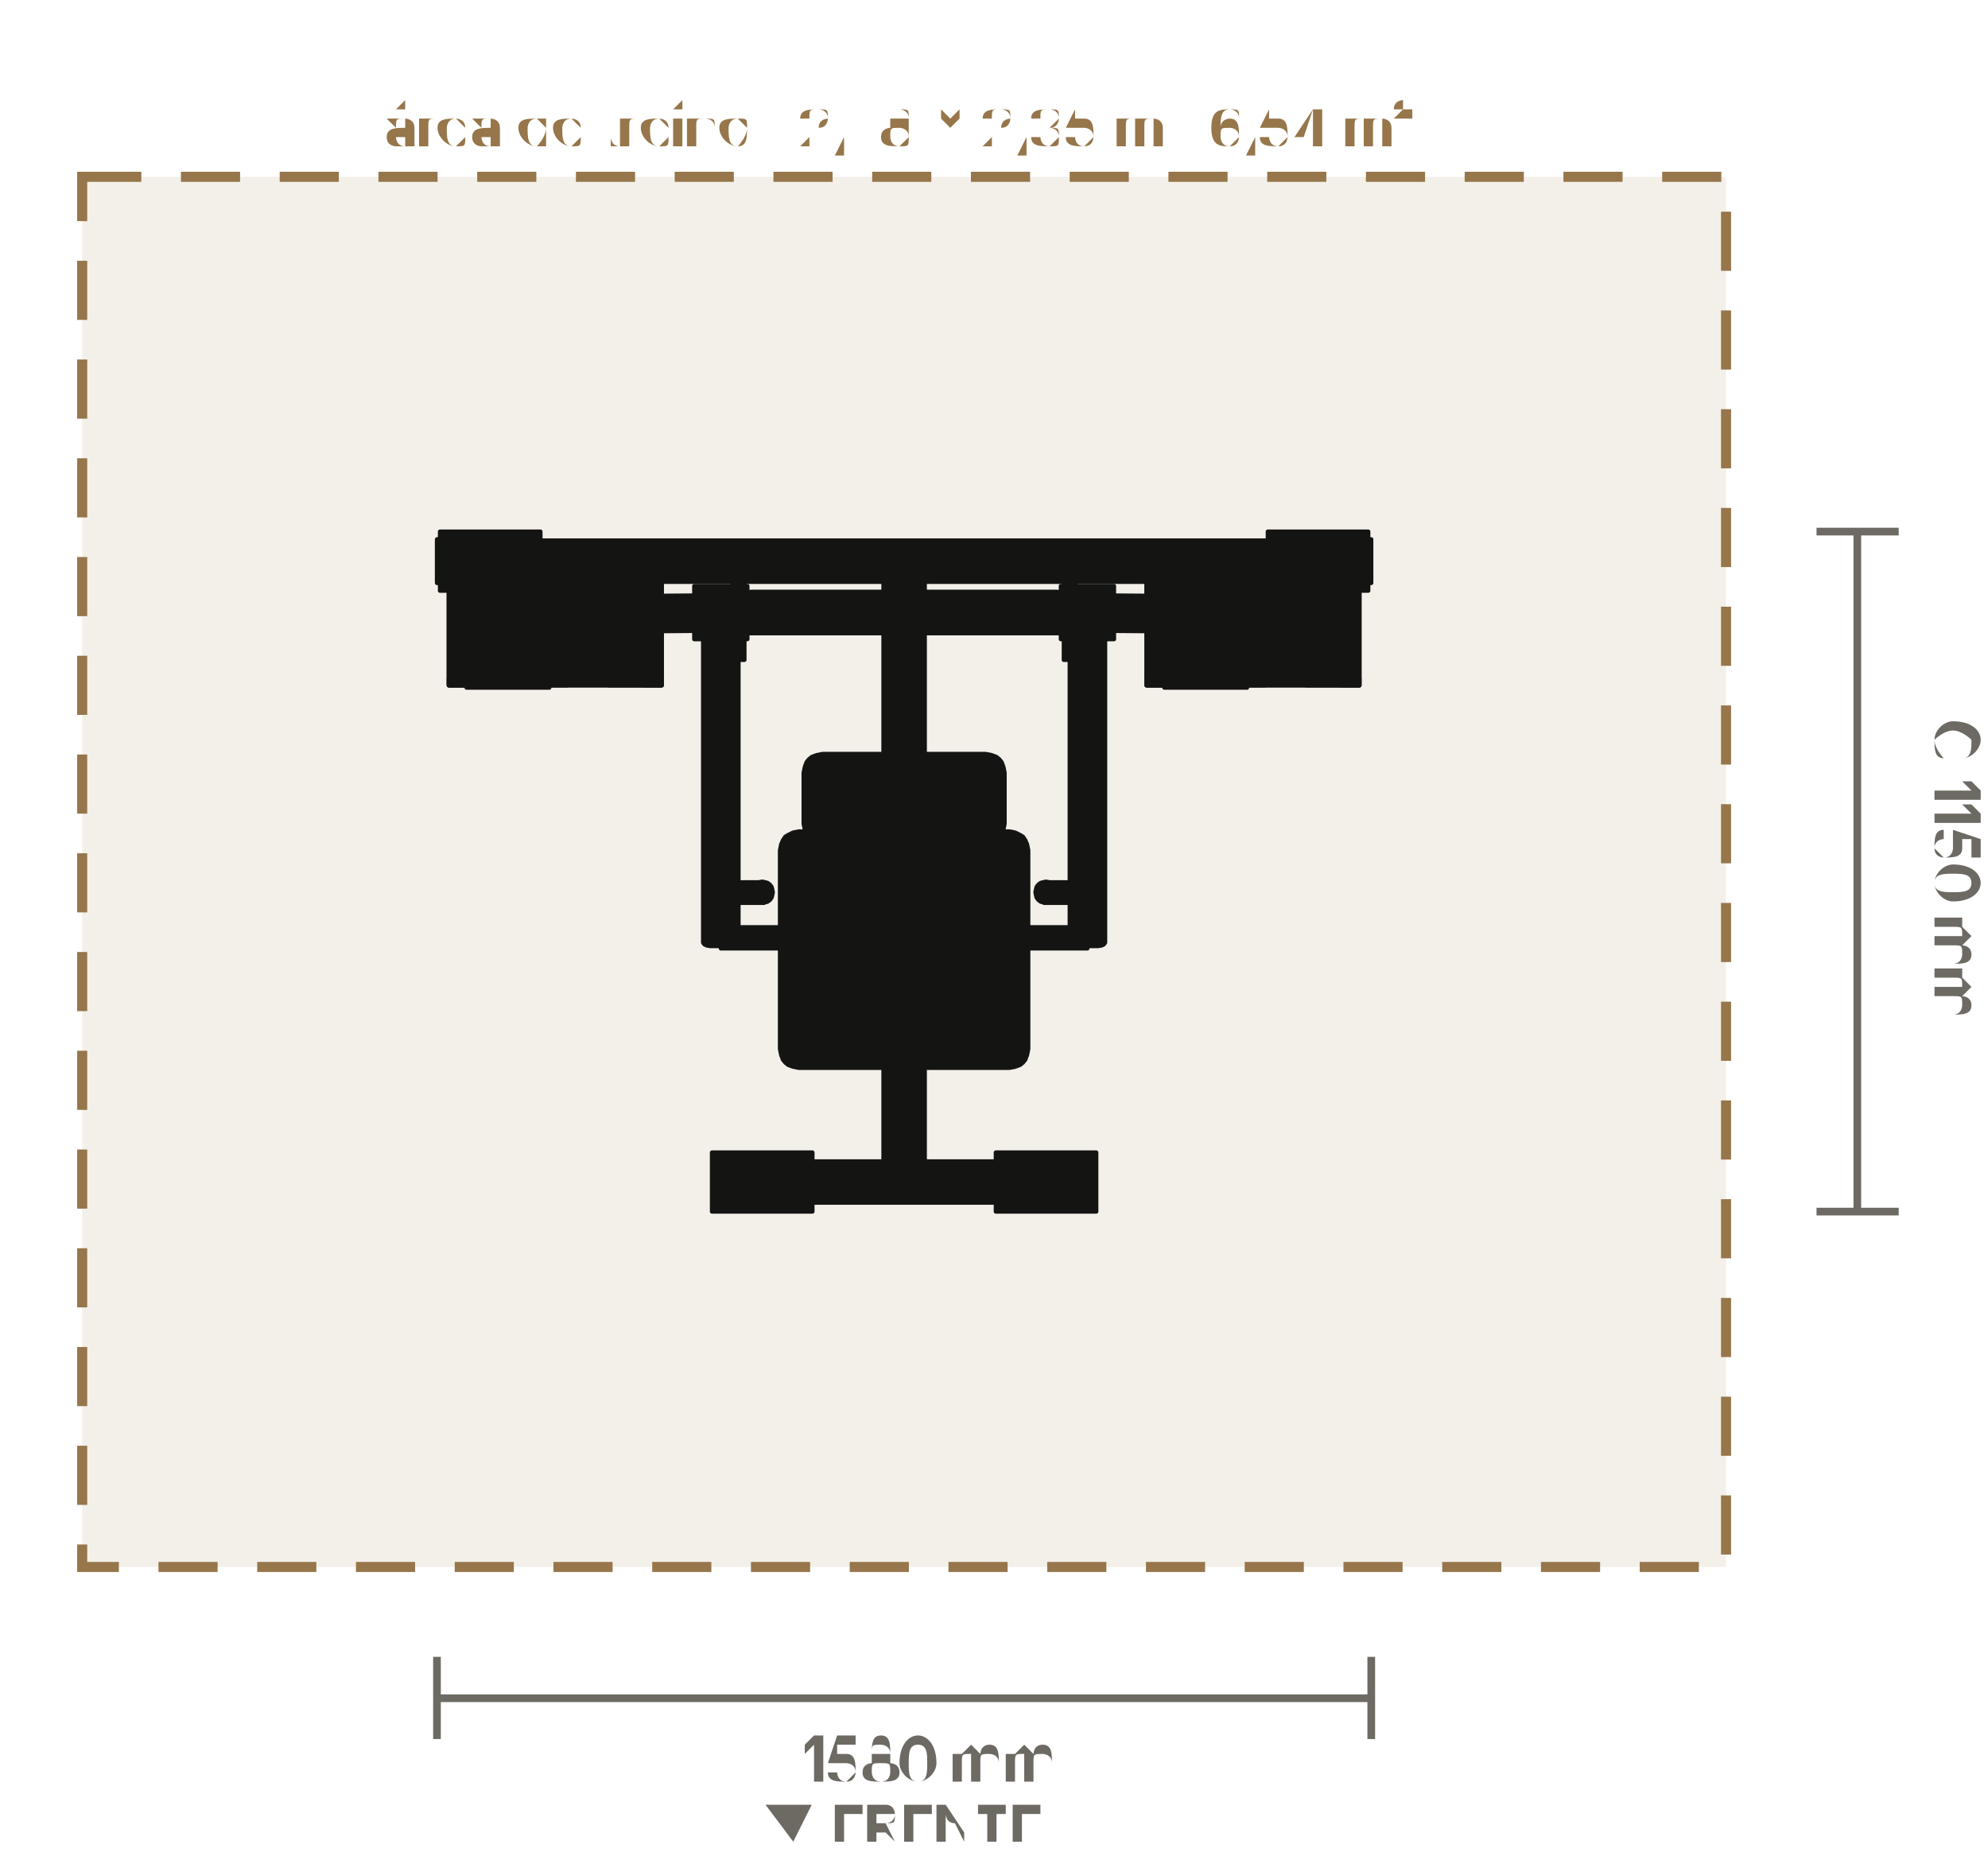
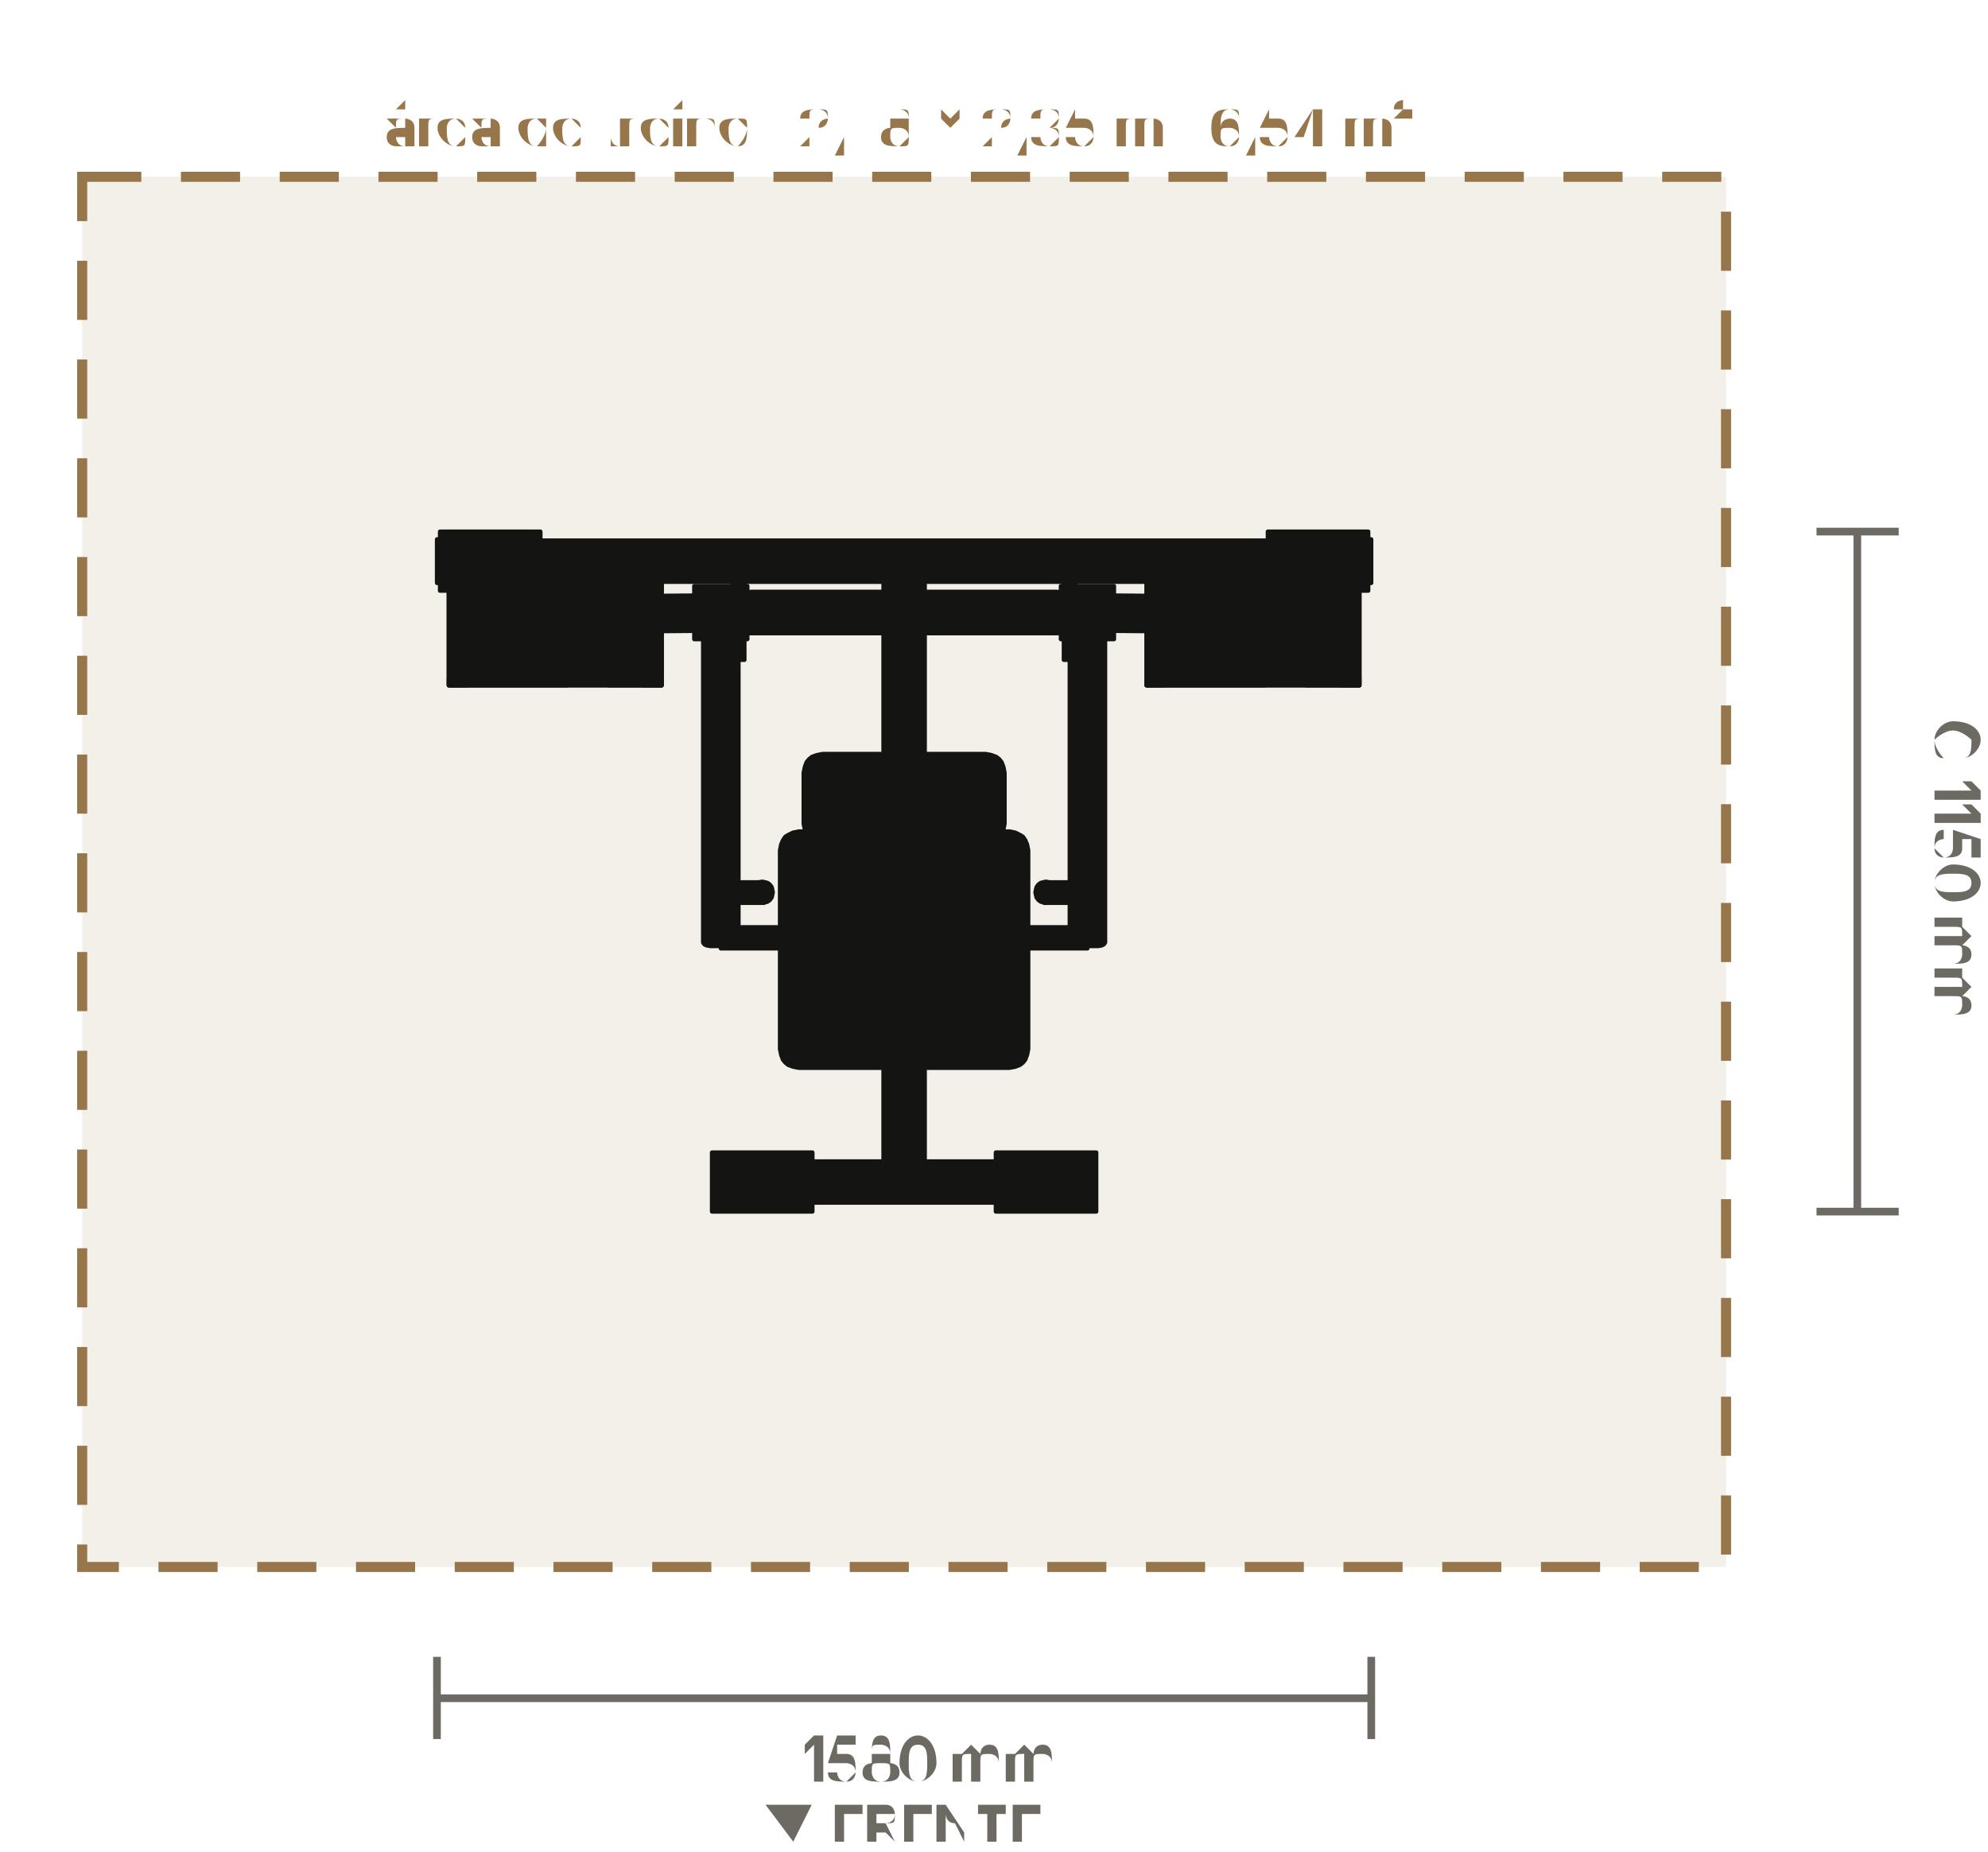
<svg xmlns="http://www.w3.org/2000/svg" viewBox="-1.529 -1.474 3.362 3.132" role="img" aria-label="Planta do Desenvolvimento de Ombros Iso-Lateral (LD-B026): 1580 × 1151 mm, com 60 cm de área de treino em volta" data-equipment="LD-B026" data-unit="m">
  <rect class="eq-zone" x="-1.39" y="-1.175" width="2.78" height="2.351" style="fill:#96764a;fill-opacity:.12;stroke:#96764a;stroke-width:0.017;stroke-dasharray:0.1 0.067" />
  <text class="eq-zone-label" x="0" y="-1.225" style="font-family:Barlow,Inter,Arial,sans-serif;font-size:0.095px;fill:#96764a;text-anchor:middle">área de treino · 2,78 × 2,35 m · 6,54 m²</text>
  <g class="eq-parts">
    <polygon class="eq-part" points="-0.79,-0.56 0.79,-0.56 0.79,-0.49 -0.79,-0.49" style="fill:#141413;stroke:#141413;stroke-width:0.007;stroke-linejoin:round" />
    <polygon class="eq-part" points="-0.035,-0.525 0.035,-0.525 0.035,0.525 -0.035,0.525" style="fill:#141413;stroke:#141413;stroke-width:0.007;stroke-linejoin:round" />
    <polygon class="eq-part" points="-0.3,0.49 0.3,0.49 0.3,0.56 -0.3,0.56" style="fill:#141413;stroke:#141413;stroke-width:0.007;stroke-linejoin:round" />
    <polygon class="eq-part" points="-0.785,-0.575 -0.615,-0.575 -0.615,-0.475 -0.785,-0.475" style="fill:#141413;stroke:#141413;stroke-width:0.007;stroke-linejoin:round" />
    <polygon class="eq-part" points="-0.766,-0.525 -0.766,-0.528 -0.764,-0.531 -0.763,-0.533 -0.76,-0.535 -0.758,-0.536 -0.755,-0.536 -0.752,-0.536 -0.75,-0.535 -0.747,-0.533 -0.746,-0.531 -0.744,-0.528 -0.744,-0.525 -0.744,-0.522 -0.746,-0.52 -0.747,-0.518 -0.75,-0.516 -0.752,-0.515 -0.755,-0.514 -0.758,-0.515 -0.76,-0.516 -0.763,-0.518 -0.764,-0.52 -0.766,-0.522" style="fill:#141413;stroke:#141413;stroke-width:0.007;stroke-linejoin:round" />
    <polygon class="eq-part" points="-0.656,-0.525 -0.656,-0.528 -0.654,-0.531 -0.653,-0.533 -0.65,-0.535 -0.648,-0.536 -0.645,-0.536 -0.642,-0.536 -0.639,-0.535 -0.637,-0.533 -0.635,-0.531 -0.634,-0.528 -0.634,-0.525 -0.634,-0.522 -0.635,-0.52 -0.637,-0.518 -0.639,-0.516 -0.642,-0.515 -0.645,-0.514 -0.648,-0.515 -0.65,-0.516 -0.653,-0.518 -0.654,-0.52 -0.656,-0.522" style="fill:#141413;stroke:#141413;stroke-width:0.007;stroke-linejoin:round" />
    <polygon class="eq-part" points="-0.325,0.475 -0.155,0.475 -0.155,0.575 -0.325,0.575" style="fill:#141413;stroke:#141413;stroke-width:0.007;stroke-linejoin:round" />
    <polygon class="eq-part" points="-0.306,0.525 -0.306,0.522 -0.304,0.52 -0.303,0.518 -0.3,0.516 -0.298,0.515 -0.295,0.514 -0.292,0.515 -0.289,0.516 -0.287,0.518 -0.285,0.52 -0.284,0.522 -0.284,0.525 -0.284,0.528 -0.285,0.531 -0.287,0.533 -0.289,0.535 -0.292,0.536 -0.295,0.536 -0.298,0.536 -0.3,0.535 -0.303,0.533 -0.304,0.531 -0.306,0.528" style="fill:#141413;stroke:#141413;stroke-width:0.007;stroke-linejoin:round" />
    <polygon class="eq-part" points="-0.196,0.525 -0.196,0.522 -0.195,0.52 -0.193,0.518 -0.191,0.516 -0.188,0.515 -0.185,0.514 -0.182,0.515 -0.179,0.516 -0.177,0.518 -0.175,0.52 -0.174,0.522 -0.174,0.525 -0.174,0.528 -0.175,0.531 -0.177,0.533 -0.179,0.535 -0.182,0.536 -0.185,0.536 -0.188,0.536 -0.191,0.535 -0.193,0.533 -0.195,0.531 -0.196,0.528" style="fill:#141413;stroke:#141413;stroke-width:0.007;stroke-linejoin:round" />
    <polygon class="eq-part" points="-0.79,-0.562 -0.778,-0.562 -0.778,-0.488 -0.79,-0.488" style="fill:#141413;stroke:#141413;stroke-width:0.007;stroke-linejoin:round" />
    <polygon class="eq-part" points="-0.3,0.488 -0.288,0.488 -0.288,0.562 -0.3,0.562" style="fill:#141413;stroke:#141413;stroke-width:0.007;stroke-linejoin:round" />
    <polygon class="eq-part" points="0.615,-0.575 0.785,-0.575 0.785,-0.475 0.615,-0.475" style="fill:#141413;stroke:#141413;stroke-width:0.007;stroke-linejoin:round" />
    <polygon class="eq-part" points="0.634,-0.525 0.634,-0.528 0.635,-0.531 0.637,-0.533 0.639,-0.535 0.642,-0.536 0.645,-0.536 0.648,-0.536 0.65,-0.535 0.653,-0.533 0.654,-0.531 0.656,-0.528 0.656,-0.525 0.656,-0.522 0.654,-0.52 0.653,-0.518 0.65,-0.516 0.648,-0.515 0.645,-0.514 0.642,-0.515 0.639,-0.516 0.637,-0.518 0.635,-0.52 0.634,-0.522" style="fill:#141413;stroke:#141413;stroke-width:0.007;stroke-linejoin:round" />
    <polygon class="eq-part" points="0.744,-0.525 0.744,-0.528 0.746,-0.531 0.747,-0.533 0.75,-0.535 0.752,-0.536 0.755,-0.536 0.758,-0.536 0.76,-0.535 0.763,-0.533 0.764,-0.531 0.766,-0.528 0.766,-0.525 0.766,-0.522 0.764,-0.52 0.763,-0.518 0.76,-0.516 0.758,-0.515 0.755,-0.514 0.752,-0.515 0.75,-0.516 0.747,-0.518 0.746,-0.52 0.744,-0.522" style="fill:#141413;stroke:#141413;stroke-width:0.007;stroke-linejoin:round" />
    <polygon class="eq-part" points="0.155,0.475 0.325,0.475 0.325,0.575 0.155,0.575" style="fill:#141413;stroke:#141413;stroke-width:0.007;stroke-linejoin:round" />
    <polygon class="eq-part" points="0.174,0.525 0.174,0.522 0.175,0.52 0.177,0.518 0.179,0.516 0.182,0.515 0.185,0.514 0.188,0.515 0.191,0.516 0.193,0.518 0.195,0.52 0.196,0.522 0.196,0.525 0.196,0.528 0.195,0.531 0.193,0.533 0.191,0.535 0.188,0.536 0.185,0.536 0.182,0.536 0.179,0.535 0.177,0.533 0.175,0.531 0.174,0.528" style="fill:#141413;stroke:#141413;stroke-width:0.007;stroke-linejoin:round" />
    <polygon class="eq-part" points="0.284,0.525 0.284,0.522 0.285,0.52 0.287,0.518 0.289,0.516 0.292,0.515 0.295,0.514 0.298,0.515 0.3,0.516 0.303,0.518 0.304,0.52 0.306,0.522 0.306,0.525 0.306,0.528 0.304,0.531 0.303,0.533 0.3,0.535 0.298,0.536 0.295,0.536 0.292,0.536 0.289,0.535 0.287,0.533 0.285,0.531 0.284,0.528" style="fill:#141413;stroke:#141413;stroke-width:0.007;stroke-linejoin:round" />
    <polygon class="eq-part" points="0.778,-0.562 0.79,-0.562 0.79,-0.488 0.778,-0.488" style="fill:#141413;stroke:#141413;stroke-width:0.007;stroke-linejoin:round" />
    <polygon class="eq-part" points="0.288,0.488 0.3,0.488 0.3,0.562 0.288,0.562" style="fill:#141413;stroke:#141413;stroke-width:0.007;stroke-linejoin:round" />
    <polygon class="eq-part" points="-0.77,-0.555 -0.74,-0.555 -0.74,-0.315 -0.77,-0.315" style="fill:#141413;stroke:#141413;stroke-width:0.007;stroke-linejoin:round" />
    <polygon class="eq-part" points="-0.44,-0.555 -0.41,-0.555 -0.41,-0.315 -0.44,-0.315" style="fill:#141413;stroke:#141413;stroke-width:0.007;stroke-linejoin:round" />
    <polygon class="eq-part" points="-0.77,-0.555 -0.41,-0.555 -0.41,-0.315 -0.77,-0.315" style="fill:#141413;stroke:#141413;stroke-width:0.007;stroke-linejoin:round" />
    <polygon class="eq-part" points="-0.77,-0.555 -0.41,-0.555 -0.41,-0.315 -0.77,-0.315" style="fill:#141413;stroke:#141413;stroke-width:0.007;stroke-linejoin:round" />
    <polygon class="eq-part" points="-0.77,-0.327 -0.57,-0.327 -0.57,-0.315 -0.77,-0.315" style="fill:#141413;stroke:#141413;stroke-width:0.007;stroke-linejoin:round" />
    <polygon class="eq-part" points="-0.5,-0.327 -0.41,-0.327 -0.41,-0.315 -0.5,-0.315" style="fill:#141413;stroke:#141413;stroke-width:0.007;stroke-linejoin:round" />
-     <polygon class="eq-part" points="-0.74,-0.315 -0.6,-0.315 -0.6,-0.311 -0.74,-0.311" style="fill:#141413;stroke:#141413;stroke-width:0.007;stroke-linejoin:round" />
    <polygon class="eq-part" points="-0.68,-0.435 -0.68,-0.438 -0.679,-0.44 -0.677,-0.443 -0.675,-0.444 -0.673,-0.445 -0.67,-0.445 -0.667,-0.445 -0.665,-0.444 -0.663,-0.443 -0.661,-0.44 -0.66,-0.438 -0.66,-0.435 -0.66,-0.433 -0.661,-0.43 -0.663,-0.428 -0.665,-0.427 -0.667,-0.426 -0.67,-0.425 -0.673,-0.426 -0.675,-0.427 -0.677,-0.428 -0.679,-0.43 -0.68,-0.433" style="fill:#141413;stroke:#141413;stroke-width:0.007;stroke-linejoin:round" />
    <polygon class="eq-part" points="-0.52,-0.435 -0.52,-0.438 -0.519,-0.44 -0.517,-0.443 -0.515,-0.444 -0.513,-0.445 -0.51,-0.445 -0.507,-0.445 -0.505,-0.444 -0.503,-0.443 -0.501,-0.44 -0.5,-0.438 -0.5,-0.435 -0.5,-0.433 -0.501,-0.43 -0.503,-0.428 -0.505,-0.427 -0.507,-0.426 -0.51,-0.425 -0.513,-0.426 -0.515,-0.427 -0.517,-0.428 -0.519,-0.43 -0.52,-0.433" style="fill:#141413;stroke:#141413;stroke-width:0.007;stroke-linejoin:round" />
    <polygon class="eq-part" points="-0.72,-0.515 -0.46,-0.515 -0.46,-0.355 -0.72,-0.355" style="fill:#141413;stroke:#141413;stroke-width:0.007;stroke-linejoin:round" />
    <polygon class="eq-part" points="-0.72,-0.515 -0.46,-0.515 -0.46,-0.355 -0.72,-0.355" style="fill:#141413;stroke:#141413;stroke-width:0.007;stroke-linejoin:round" />
    <polygon class="eq-part" points="-0.594,-0.435 -0.594,-0.436 -0.594,-0.437 -0.593,-0.438 -0.592,-0.439 -0.591,-0.439 -0.59,-0.439 -0.589,-0.439 -0.588,-0.439 -0.587,-0.438 -0.587,-0.437 -0.586,-0.436 -0.586,-0.435 -0.586,-0.434 -0.587,-0.433 -0.587,-0.433 -0.588,-0.432 -0.589,-0.431 -0.59,-0.431 -0.591,-0.431 -0.592,-0.432 -0.593,-0.433 -0.594,-0.433 -0.594,-0.434" style="fill:#141413;stroke:#141413;stroke-width:0.007;stroke-linejoin:round" />
    <polygon class="eq-part" points="-0.71,-0.5 -0.47,-0.5 -0.47,-0.37 -0.71,-0.37" style="fill:#141413;stroke:#141413;stroke-width:0.007;stroke-linejoin:round" />
    <polygon class="eq-part" points="-0.71,-0.5 -0.47,-0.5 -0.47,-0.37 -0.71,-0.37" style="fill:#141413;stroke:#141413;stroke-width:0.007;stroke-linejoin:round" />
    <polygon class="eq-part" points="-0.71,-0.5 -0.47,-0.5 -0.47,-0.37 -0.71,-0.37" style="fill:#141413;stroke:#141413;stroke-width:0.007;stroke-linejoin:round" />
    <polygon class="eq-part" points="-0.71,-0.5 -0.47,-0.5 -0.47,-0.37 -0.71,-0.37" style="fill:#141413;stroke:#141413;stroke-width:0.007;stroke-linejoin:round" />
    <polygon class="eq-part" points="-0.71,-0.5 -0.47,-0.5 -0.47,-0.37 -0.71,-0.37" style="fill:#141413;stroke:#141413;stroke-width:0.007;stroke-linejoin:round" />
    <polygon class="eq-part" points="-0.71,-0.5 -0.47,-0.5 -0.47,-0.37 -0.71,-0.37" style="fill:#141413;stroke:#141413;stroke-width:0.007;stroke-linejoin:round" />
    <polygon class="eq-part" points="-0.71,-0.5 -0.47,-0.5 -0.47,-0.37 -0.71,-0.37" style="fill:#141413;stroke:#141413;stroke-width:0.007;stroke-linejoin:round" />
    <polygon class="eq-part" points="-0.71,-0.5 -0.47,-0.5 -0.47,-0.37 -0.71,-0.37" style="fill:#141413;stroke:#141413;stroke-width:0.007;stroke-linejoin:round" />
    <polygon class="eq-part" points="-0.71,-0.5 -0.47,-0.5 -0.47,-0.37 -0.71,-0.37" style="fill:#141413;stroke:#141413;stroke-width:0.007;stroke-linejoin:round" />
    <polygon class="eq-part" points="-0.596,-0.435 -0.596,-0.437 -0.595,-0.438 -0.594,-0.44 -0.593,-0.441 -0.592,-0.441 -0.59,-0.441 -0.588,-0.441 -0.587,-0.441 -0.586,-0.44 -0.585,-0.438 -0.584,-0.437 -0.584,-0.435 -0.584,-0.434 -0.585,-0.432 -0.586,-0.431 -0.587,-0.43 -0.588,-0.43 -0.59,-0.429 -0.592,-0.43 -0.593,-0.43 -0.594,-0.431 -0.595,-0.432 -0.596,-0.434" style="fill:#141413;stroke:#141413;stroke-width:0.007;stroke-linejoin:round" />
    <polygon class="eq-part" points="-0.596,-0.39 -0.584,-0.39 -0.584,-0.32 -0.596,-0.32" style="fill:#141413;stroke:#141413;stroke-width:0.007;stroke-linejoin:round" />
    <polygon class="eq-part" points="-0.74,-0.555 -0.44,-0.555 -0.44,-0.543 -0.74,-0.543" style="fill:#141413;stroke:#141413;stroke-width:0.007;stroke-linejoin:round" />
    <polygon class="eq-part" points="0.41,-0.555 0.44,-0.555 0.44,-0.315 0.41,-0.315" style="fill:#141413;stroke:#141413;stroke-width:0.007;stroke-linejoin:round" />
    <polygon class="eq-part" points="0.74,-0.555 0.77,-0.555 0.77,-0.315 0.74,-0.315" style="fill:#141413;stroke:#141413;stroke-width:0.007;stroke-linejoin:round" />
    <polygon class="eq-part" points="0.41,-0.555 0.77,-0.555 0.77,-0.315 0.41,-0.315" style="fill:#141413;stroke:#141413;stroke-width:0.007;stroke-linejoin:round" />
    <polygon class="eq-part" points="0.41,-0.555 0.77,-0.555 0.77,-0.315 0.41,-0.315" style="fill:#141413;stroke:#141413;stroke-width:0.007;stroke-linejoin:round" />
    <polygon class="eq-part" points="0.41,-0.327 0.61,-0.327 0.61,-0.315 0.41,-0.315" style="fill:#141413;stroke:#141413;stroke-width:0.007;stroke-linejoin:round" />
    <polygon class="eq-part" points="0.68,-0.327 0.77,-0.327 0.77,-0.315 0.68,-0.315" style="fill:#141413;stroke:#141413;stroke-width:0.007;stroke-linejoin:round" />
-     <polygon class="eq-part" points="0.44,-0.315 0.58,-0.315 0.58,-0.311 0.44,-0.311" style="fill:#141413;stroke:#141413;stroke-width:0.007;stroke-linejoin:round" />
    <polygon class="eq-part" points="0.5,-0.435 0.5,-0.438 0.501,-0.44 0.503,-0.443 0.505,-0.444 0.507,-0.445 0.51,-0.445 0.513,-0.445 0.515,-0.444 0.517,-0.443 0.519,-0.44 0.52,-0.438 0.52,-0.435 0.52,-0.433 0.519,-0.43 0.517,-0.428 0.515,-0.427 0.513,-0.426 0.51,-0.425 0.507,-0.426 0.505,-0.427 0.503,-0.428 0.501,-0.43 0.5,-0.433" style="fill:#141413;stroke:#141413;stroke-width:0.007;stroke-linejoin:round" />
    <polygon class="eq-part" points="0.66,-0.435 0.66,-0.438 0.661,-0.44 0.663,-0.443 0.665,-0.444 0.667,-0.445 0.67,-0.445 0.673,-0.445 0.675,-0.444 0.677,-0.443 0.679,-0.44 0.68,-0.438 0.68,-0.435 0.68,-0.433 0.679,-0.43 0.677,-0.428 0.675,-0.427 0.673,-0.426 0.67,-0.425 0.667,-0.426 0.665,-0.427 0.663,-0.428 0.661,-0.43 0.66,-0.433" style="fill:#141413;stroke:#141413;stroke-width:0.007;stroke-linejoin:round" />
    <polygon class="eq-part" points="0.46,-0.515 0.72,-0.515 0.72,-0.355 0.46,-0.355" style="fill:#141413;stroke:#141413;stroke-width:0.007;stroke-linejoin:round" />
    <polygon class="eq-part" points="0.46,-0.515 0.72,-0.515 0.72,-0.355 0.46,-0.355" style="fill:#141413;stroke:#141413;stroke-width:0.007;stroke-linejoin:round" />
    <polygon class="eq-part" points="0.586,-0.435 0.586,-0.436 0.587,-0.437 0.587,-0.438 0.588,-0.439 0.589,-0.439 0.59,-0.439 0.591,-0.439 0.592,-0.439 0.593,-0.438 0.594,-0.437 0.594,-0.436 0.594,-0.435 0.594,-0.434 0.594,-0.433 0.593,-0.433 0.592,-0.432 0.591,-0.431 0.59,-0.431 0.589,-0.431 0.588,-0.432 0.587,-0.433 0.587,-0.433 0.586,-0.434" style="fill:#141413;stroke:#141413;stroke-width:0.007;stroke-linejoin:round" />
    <polygon class="eq-part" points="0.47,-0.5 0.71,-0.5 0.71,-0.37 0.47,-0.37" style="fill:#141413;stroke:#141413;stroke-width:0.007;stroke-linejoin:round" />
    <polygon class="eq-part" points="0.47,-0.5 0.71,-0.5 0.71,-0.37 0.47,-0.37" style="fill:#141413;stroke:#141413;stroke-width:0.007;stroke-linejoin:round" />
    <polygon class="eq-part" points="0.47,-0.5 0.71,-0.5 0.71,-0.37 0.47,-0.37" style="fill:#141413;stroke:#141413;stroke-width:0.007;stroke-linejoin:round" />
    <polygon class="eq-part" points="0.47,-0.5 0.71,-0.5 0.71,-0.37 0.47,-0.37" style="fill:#141413;stroke:#141413;stroke-width:0.007;stroke-linejoin:round" />
    <polygon class="eq-part" points="0.47,-0.5 0.71,-0.5 0.71,-0.37 0.47,-0.37" style="fill:#141413;stroke:#141413;stroke-width:0.007;stroke-linejoin:round" />
    <polygon class="eq-part" points="0.47,-0.5 0.71,-0.5 0.71,-0.37 0.47,-0.37" style="fill:#141413;stroke:#141413;stroke-width:0.007;stroke-linejoin:round" />
    <polygon class="eq-part" points="0.47,-0.5 0.71,-0.5 0.71,-0.37 0.47,-0.37" style="fill:#141413;stroke:#141413;stroke-width:0.007;stroke-linejoin:round" />
    <polygon class="eq-part" points="0.47,-0.5 0.71,-0.5 0.71,-0.37 0.47,-0.37" style="fill:#141413;stroke:#141413;stroke-width:0.007;stroke-linejoin:round" />
    <polygon class="eq-part" points="0.47,-0.5 0.71,-0.5 0.71,-0.37 0.47,-0.37" style="fill:#141413;stroke:#141413;stroke-width:0.007;stroke-linejoin:round" />
    <polygon class="eq-part" points="0.584,-0.435 0.584,-0.437 0.585,-0.438 0.586,-0.44 0.587,-0.441 0.588,-0.441 0.59,-0.441 0.592,-0.441 0.593,-0.441 0.594,-0.44 0.595,-0.438 0.596,-0.437 0.596,-0.435 0.596,-0.434 0.595,-0.432 0.594,-0.431 0.593,-0.43 0.592,-0.43 0.59,-0.429 0.588,-0.43 0.587,-0.43 0.586,-0.431 0.585,-0.432 0.584,-0.434" style="fill:#141413;stroke:#141413;stroke-width:0.007;stroke-linejoin:round" />
    <polygon class="eq-part" points="0.584,-0.39 0.596,-0.39 0.596,-0.32 0.584,-0.32" style="fill:#141413;stroke:#141413;stroke-width:0.007;stroke-linejoin:round" />
    <polygon class="eq-part" points="0.44,-0.555 0.74,-0.555 0.74,-0.543 0.44,-0.543" style="fill:#141413;stroke:#141413;stroke-width:0.007;stroke-linejoin:round" />
    <polygon class="eq-part" points="-0.035,0.109 -0.035,0.106 -0.033,0.103 -0.032,0.101 -0.029,0.099 -0.026,0.098 -0.023,0.097 0.023,0.097 0.026,0.098 0.029,0.099 0.032,0.101 0.033,0.103 0.035,0.106 0.035,0.109 0.035,0.155 0.035,0.158 0.033,0.161 0.032,0.164 0.029,0.166 0.026,0.167 0.023,0.167 -0.023,0.167 -0.026,0.167 -0.029,0.166 -0.032,0.164 -0.033,0.161 -0.035,0.158 -0.035,0.155" style="fill:#141413;stroke:#141413;stroke-width:0.007;stroke-linejoin:round" />
    <polygon class="eq-part" points="0.035,0.11 0.047,0.11 0.047,0.155 0.035,0.155" style="fill:#141413;stroke:#141413;stroke-width:0.007;stroke-linejoin:round" />
    <polygon class="eq-part" points="0.033,0.132 0.033,0.13 0.033,0.129 0.033,0.127 0.034,0.126 0.034,0.125 0.035,0.125 0.115,0.125 0.116,0.125 0.116,0.126 0.117,0.127 0.117,0.129 0.117,0.13 0.117,0.132 0.117,0.134 0.117,0.136 0.117,0.137 0.116,0.138 0.116,0.139 0.115,0.139 0.035,0.139 0.034,0.139 0.034,0.138 0.033,0.137 0.033,0.136 0.033,0.134" style="fill:#141413;stroke:#141413;stroke-width:0.007;stroke-linejoin:round" />
    <polygon class="eq-part" points="-0.21,-0.036 -0.208,-0.046 -0.205,-0.053 -0.201,-0.059 -0.196,-0.062 -0.188,-0.066 -0.178,-0.068 0.178,-0.068 0.188,-0.066 0.196,-0.062 0.201,-0.059 0.205,-0.053 0.208,-0.046 0.21,-0.036 0.21,0.3 0.208,0.31 0.205,0.318 0.201,0.323 0.196,0.327 0.188,0.33 0.178,0.332 -0.178,0.332 -0.188,0.33 -0.196,0.327 -0.201,0.323 -0.205,0.318 -0.208,0.31 -0.21,0.3" style="fill:#141413;stroke:#141413;stroke-width:0.007;stroke-linejoin:round" />
    <polygon class="eq-part" points="-0.17,-0.167 -0.168,-0.177 -0.165,-0.185 -0.161,-0.19 -0.156,-0.194 -0.148,-0.197 -0.138,-0.199 0.138,-0.199 0.148,-0.197 0.156,-0.194 0.161,-0.19 0.165,-0.185 0.168,-0.177 0.17,-0.167 0.17,-0.081 0.168,-0.071 0.165,-0.063 0.161,-0.058 0.156,-0.054 0.148,-0.051 0.138,-0.049 -0.138,-0.049 -0.148,-0.051 -0.156,-0.054 -0.161,-0.058 -0.165,-0.063 -0.168,-0.071 -0.17,-0.081" style="fill:#141413;stroke:#141413;stroke-width:0.007;stroke-linejoin:round" />
    <polygon class="eq-part" points="-0.03,-0.224 -0.028,-0.23 -0.024,-0.234 -0.018,-0.236 0.018,-0.236 0.024,-0.234 0.028,-0.23 0.03,-0.224 0.03,-0.13 0.028,-0.124 0.024,-0.119 0.018,-0.118 -0.018,-0.118 -0.024,-0.119 -0.028,-0.124 -0.03,-0.13" style="fill:#141413;stroke:#141413;stroke-width:0.007;stroke-linejoin:round" />
    <polygon class="eq-part" points="0.265,-0.483 0.355,-0.483 0.355,-0.393 0.265,-0.393" style="fill:#141413;stroke:#141413;stroke-width:0.007;stroke-linejoin:round" />
    <polygon class="eq-part" points="0.28,-0.439 0.282,-0.439 0.286,-0.44 0.292,-0.44 0.328,-0.44 0.334,-0.44 0.338,-0.439 0.34,-0.439 0.34,0.12 0.338,0.123 0.334,0.125 0.328,0.126 0.292,0.126 0.286,0.125 0.282,0.123 0.28,0.12" style="fill:#141413;stroke:#141413;stroke-width:0.007;stroke-linejoin:round" />
    <polygon class="eq-part" points="0.15,0.094 0.31,0.094 0.31,0.13 0.15,0.13" style="fill:#141413;stroke:#141413;stroke-width:0.007;stroke-linejoin:round" />
    <polygon class="eq-part" points="0.235,0.026 0.235,0.024 0.235,0.022 0.236,0.02 0.236,0.019 0.237,0.018 0.237,0.018 0.312,0.018 0.313,0.018 0.314,0.019 0.314,0.02 0.315,0.022 0.315,0.024 0.315,0.026 0.315,0.044 0.315,0.046 0.315,0.048 0.314,0.05 0.314,0.051 0.313,0.052 0.312,0.053 0.237,0.053 0.237,0.052 0.236,0.051 0.236,0.05 0.235,0.048 0.235,0.046 0.235,0.044" style="fill:#141413;stroke:#141413;stroke-width:0.007;stroke-linejoin:round" />
    <polygon class="eq-part" points="0.222,0.035 0.223,0.03 0.224,0.026 0.227,0.022 0.231,0.019 0.235,0.018 0.24,0.017 0.245,0.018 0.249,0.019 0.253,0.022 0.256,0.026 0.257,0.03 0.258,0.035 0.257,0.04 0.256,0.044 0.253,0.048 0.249,0.051 0.245,0.052 0.24,0.053 0.235,0.052 0.231,0.051 0.227,0.048 0.224,0.044 0.223,0.04" style="fill:#141413;stroke:#141413;stroke-width:0.007;stroke-linejoin:round" />
    <polygon class="eq-part" points="-0.355,-0.483 -0.265,-0.483 -0.265,-0.393 -0.355,-0.393" style="fill:#141413;stroke:#141413;stroke-width:0.007;stroke-linejoin:round" />
    <polygon class="eq-part" points="-0.34,-0.439 -0.338,-0.439 -0.334,-0.44 -0.328,-0.44 -0.292,-0.44 -0.286,-0.44 -0.282,-0.439 -0.28,-0.439 -0.28,0.12 -0.282,0.123 -0.286,0.125 -0.292,0.126 -0.328,0.126 -0.334,0.125 -0.338,0.123 -0.34,0.12" style="fill:#141413;stroke:#141413;stroke-width:0.007;stroke-linejoin:round" />
    <polygon class="eq-part" points="-0.31,0.094 -0.15,0.094 -0.15,0.13 -0.31,0.13" style="fill:#141413;stroke:#141413;stroke-width:0.007;stroke-linejoin:round" />
    <polygon class="eq-part" points="-0.315,0.026 -0.315,0.024 -0.315,0.022 -0.314,0.02 -0.314,0.019 -0.313,0.018 -0.312,0.018 -0.237,0.018 -0.237,0.018 -0.236,0.019 -0.236,0.02 -0.235,0.022 -0.235,0.024 -0.235,0.026 -0.235,0.044 -0.235,0.046 -0.235,0.048 -0.236,0.05 -0.236,0.051 -0.237,0.052 -0.237,0.053 -0.312,0.053 -0.313,0.052 -0.314,0.051 -0.314,0.05 -0.315,0.048 -0.315,0.046 -0.315,0.044" style="fill:#141413;stroke:#141413;stroke-width:0.007;stroke-linejoin:round" />
    <polygon class="eq-part" points="-0.258,0.035 -0.257,0.03 -0.256,0.026 -0.253,0.022 -0.249,0.019 -0.245,0.018 -0.24,0.017 -0.235,0.018 -0.231,0.019 -0.227,0.022 -0.224,0.026 -0.223,0.03 -0.222,0.035 -0.223,0.04 -0.224,0.044 -0.227,0.048 -0.231,0.051 -0.235,0.052 -0.24,0.053 -0.245,0.052 -0.249,0.051 -0.253,0.048 -0.256,0.044 -0.257,0.04" style="fill:#141413;stroke:#141413;stroke-width:0.007;stroke-linejoin:round" />
    <polygon class="eq-part" points="-0.27,-0.461 -0.268,-0.467 -0.264,-0.471 -0.258,-0.473 0.258,-0.473 0.264,-0.471 0.268,-0.467 0.27,-0.461 0.27,-0.415 0.268,-0.409 0.264,-0.405 0.258,-0.403 -0.258,-0.403 -0.264,-0.405 -0.268,-0.409 -0.27,-0.415" style="fill:#141413;stroke:#141413;stroke-width:0.007;stroke-linejoin:round" />
    <polygon class="eq-part" points="0.235,-0.46 0.28,-0.46 0.28,-0.415 0.235,-0.415" style="fill:#141413;stroke:#141413;stroke-width:0.007;stroke-linejoin:round" />
    <polygon class="eq-part" points="-0.28,-0.46 -0.235,-0.46 -0.235,-0.415 -0.28,-0.415" style="fill:#141413;stroke:#141413;stroke-width:0.007;stroke-linejoin:round" />
    <polygon class="eq-part" points="-0.31,-0.473 0.31,-0.473 0.31,-0.403 -0.31,-0.403" style="fill:#141413;stroke:#141413;stroke-width:0.007;stroke-linejoin:round" />
    <polygon class="eq-part" points="0.27,-0.518 0.282,-0.518 0.282,-0.358 0.27,-0.358" style="fill:#141413;stroke:#141413;stroke-width:0.007;stroke-linejoin:round" />
    <polygon class="eq-part" points="0.282,-0.499 0.29,-0.499 0.29,-0.477 0.282,-0.477" style="fill:#141413;stroke:#141413;stroke-width:0.007;stroke-linejoin:round" />
    <polygon class="eq-part" points="0.282,-0.399 0.29,-0.399 0.29,-0.377 0.282,-0.377" style="fill:#141413;stroke:#141413;stroke-width:0.007;stroke-linejoin:round" />
    <polygon class="eq-part" points="-0.282,-0.518 -0.27,-0.518 -0.27,-0.358 -0.282,-0.358" style="fill:#141413;stroke:#141413;stroke-width:0.007;stroke-linejoin:round" />
    <polygon class="eq-part" points="-0.29,-0.499 -0.282,-0.499 -0.282,-0.477 -0.29,-0.477" style="fill:#141413;stroke:#141413;stroke-width:0.007;stroke-linejoin:round" />
    <polygon class="eq-part" points="-0.29,-0.399 -0.282,-0.399 -0.282,-0.377 -0.29,-0.377" style="fill:#141413;stroke:#141413;stroke-width:0.007;stroke-linejoin:round" />
    <polygon class="eq-part" points="0.235,-0.408 0.235,-0.468 0.59,-0.465 0.59,-0.405" style="fill:#141413;stroke:#141413;stroke-width:0.007;stroke-linejoin:round" />
    <polygon class="eq-part" points="-0.59,-0.465 -0.235,-0.468 -0.235,-0.408 -0.59,-0.405" style="fill:#141413;stroke:#141413;stroke-width:0.007;stroke-linejoin:round" />
  </g>
  <line class="eq-dim" x1="-0.79" y1="1.398" x2="0.79" y2="1.398" style="stroke:#6d6a63;stroke-width:0.013" />
  <line class="eq-dim" x1="-0.79" y1="1.328" x2="-0.79" y2="1.467" style="stroke:#6d6a63;stroke-width:0.013" />
  <line class="eq-dim" x1="0.79" y1="1.328" x2="0.79" y2="1.467" style="stroke:#6d6a63;stroke-width:0.013" />
  <text class="eq-text" x="0" y="1.538" style="font-family:Barlow,Inter,Arial,sans-serif;font-size:0.1px;fill:#6d6a63;text-anchor:middle">L 1580 mm</text>
  <line class="eq-dim" x1="1.612" y1="-0.575" x2="1.612" y2="0.575" style="stroke:#6d6a63;stroke-width:0.013" />
  <line class="eq-dim" x1="1.543" y1="-0.575" x2="1.682" y2="-0.575" style="stroke:#6d6a63;stroke-width:0.013" />
  <line class="eq-dim" x1="1.543" y1="0.575" x2="1.682" y2="0.575" style="stroke:#6d6a63;stroke-width:0.013" />
  <text class="eq-text" x="1.742" y="0" transform="rotate(90 1.7425 0)" style="font-family:Barlow,Inter,Arial,sans-serif;font-size:0.1px;fill:#6d6a63;text-anchor:middle">C 1150 mm</text>
  <text class="eq-text" x="0" y="1.638" style="font-family:Barlow,Inter,Arial,sans-serif;font-size:0.1px;fill:#6d6a63;text-anchor:middle;font-size:0.08px;letter-spacing:.1em">▼ FRENTE</text>
</svg>
